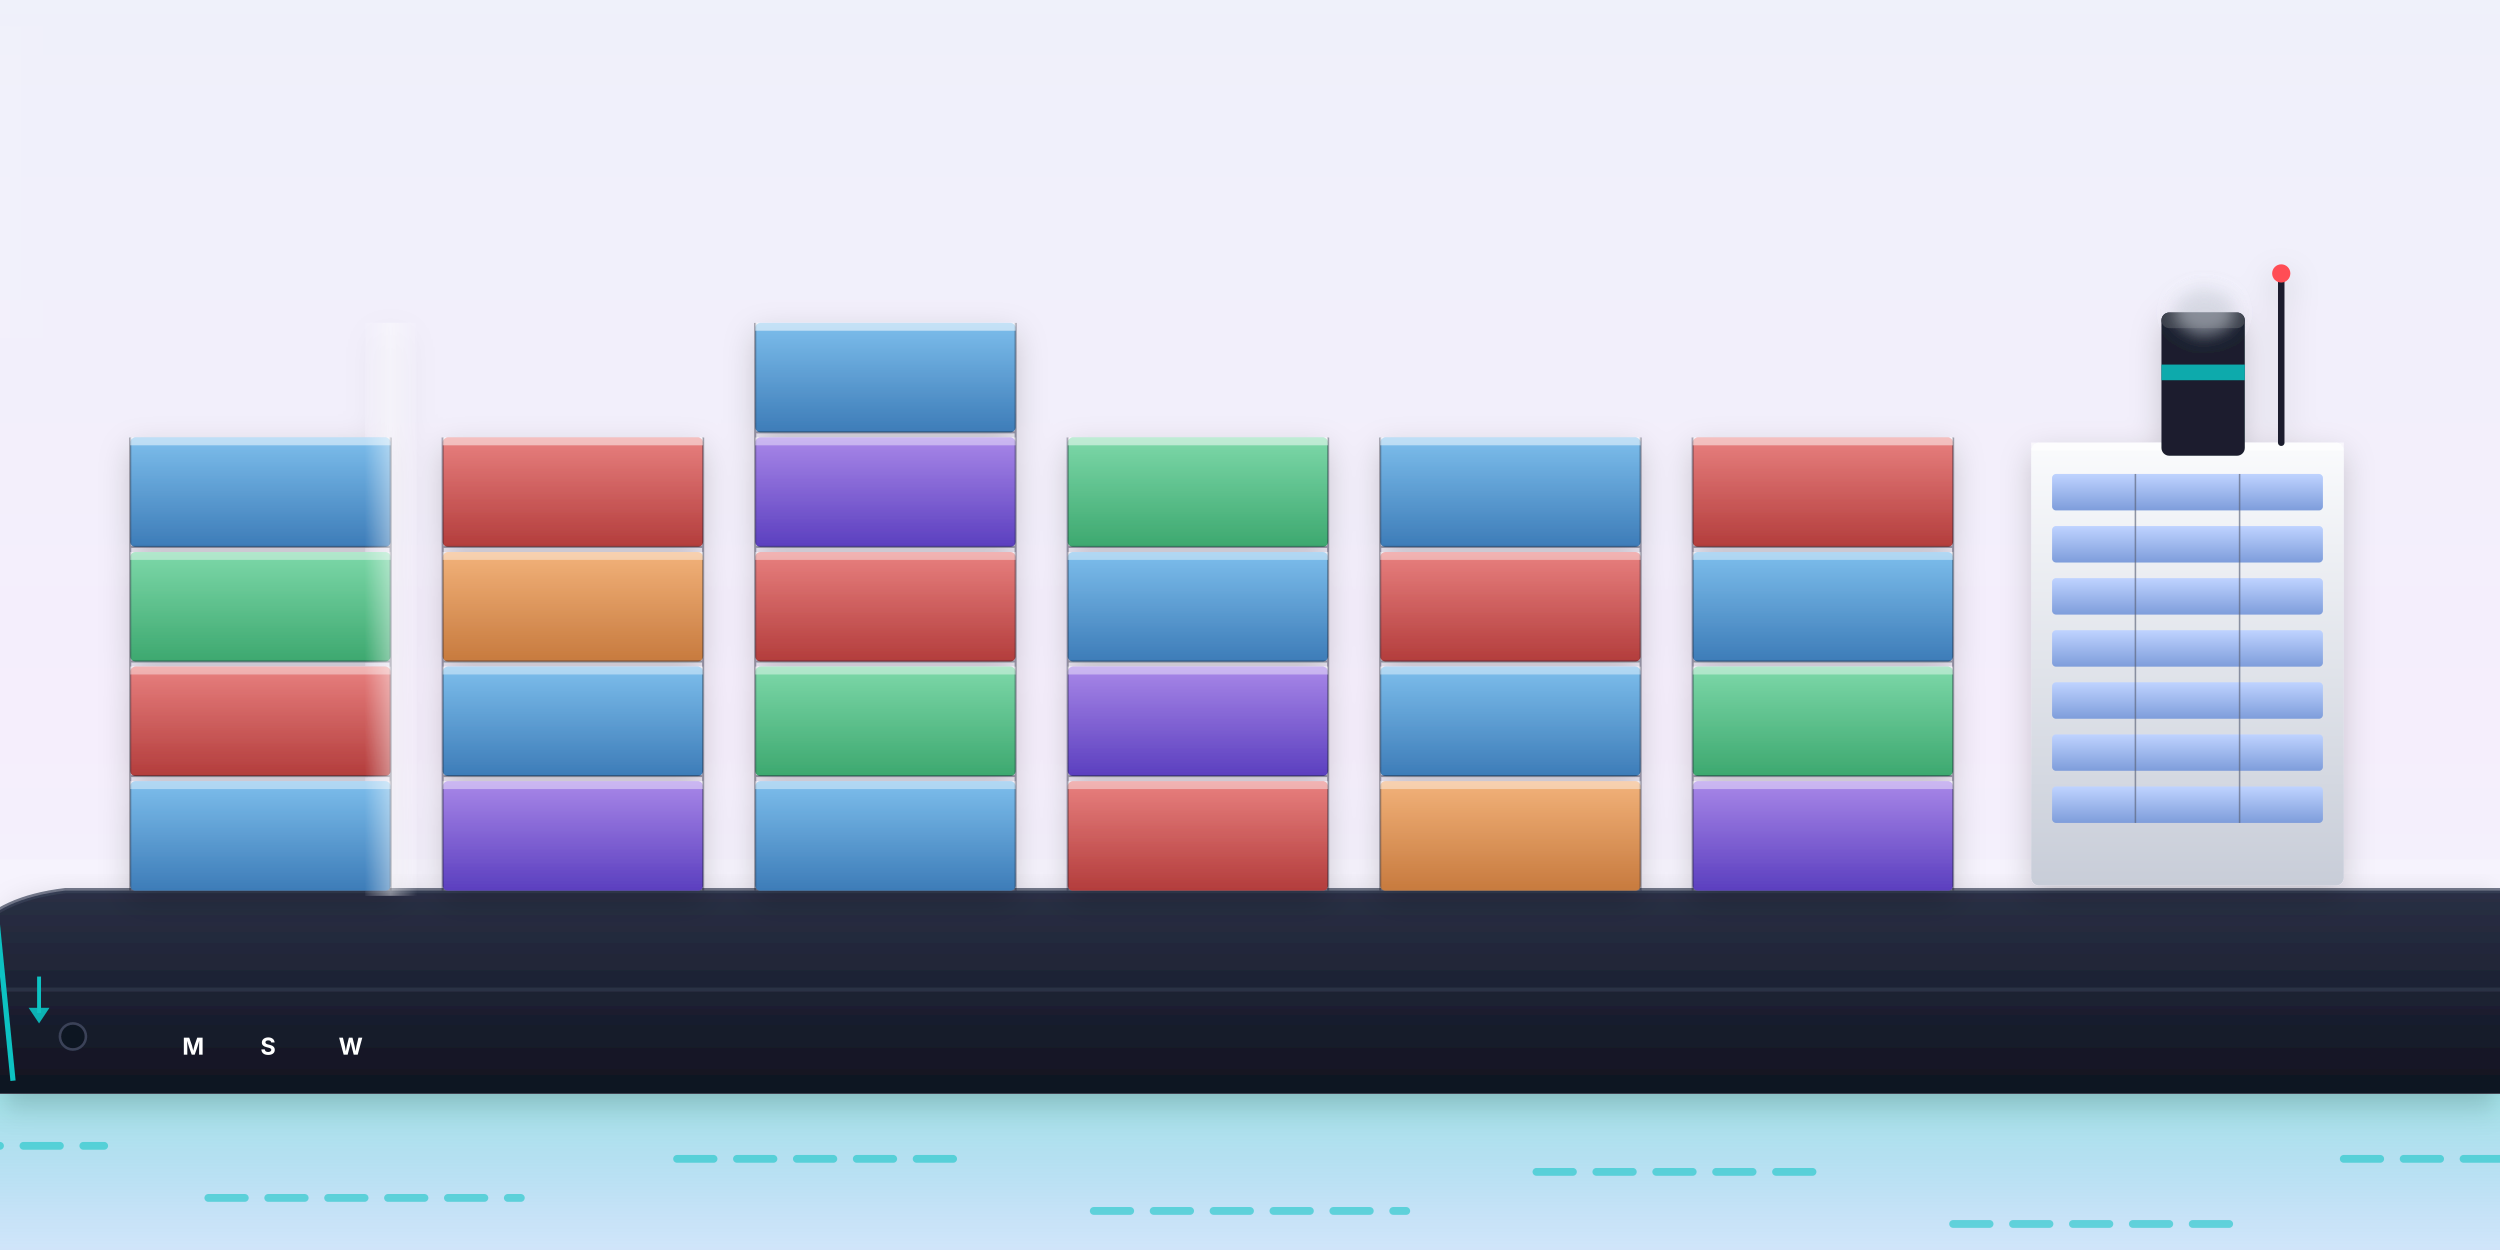
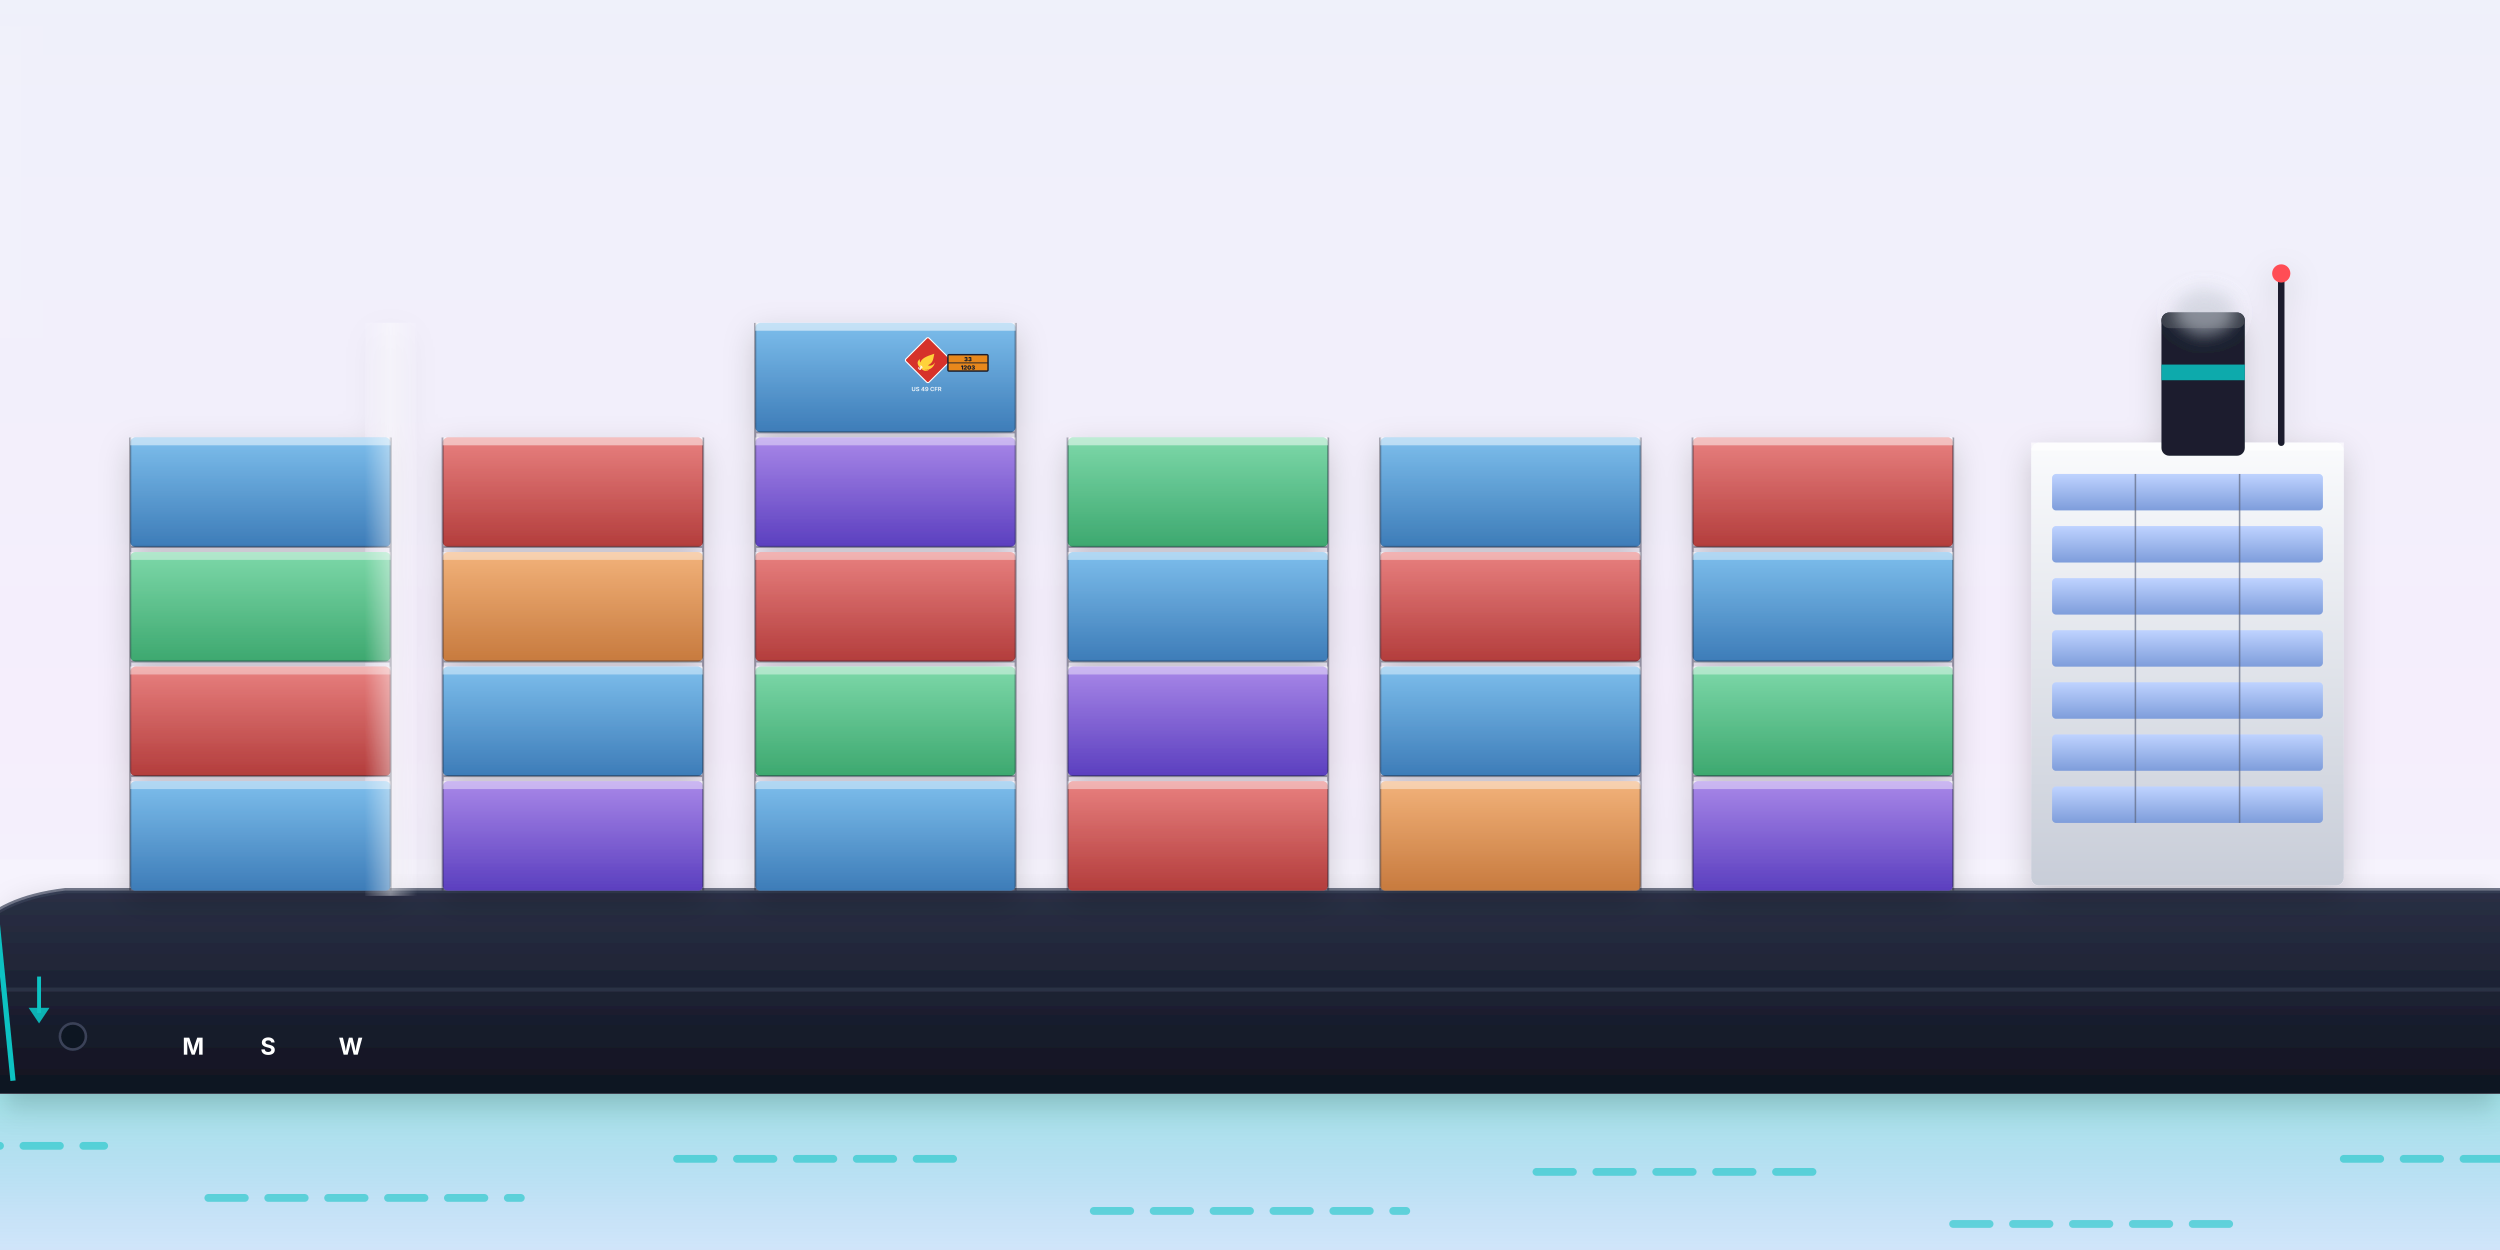
<svg xmlns="http://www.w3.org/2000/svg" width="1200" height="600" viewBox="0 50 1200 480" preserveAspectRatio="xMidYMid slice">
  <defs>
    <linearGradient id="skyDark" x1="0" y1="0" x2="0" y2="1">
      <stop offset="0%" stop-color="#0A0F1F" />
      <stop offset="55%" stop-color="#141A2E" />
      <stop offset="100%" stop-color="#0B0F1B" />
    </linearGradient>
    <linearGradient id="brandIridescent" x1="0" y1="0" x2="1" y2="1">
      <stop offset="0%" stop-color="#1473FF" />
      <stop offset="50%" stop-color="#6E4DFF" />
      <stop offset="100%" stop-color="#BE01FF" />
    </linearGradient>
    <linearGradient id="sky" x1="0" y1="0" x2="0" y2="1">
      <stop offset="0%" stop-color="#EEF1FA" />
      <stop offset="55%" stop-color="#F5EEFC" />
      <stop offset="100%" stop-color="#EFF8FA" />
    </linearGradient>
    <linearGradient id="hull" x1="0" y1="0" x2="0" y2="1">
      <stop offset="0%" stop-color="#2A3045" />
      <stop offset="100%" stop-color="#0F1320" />
    </linearGradient>
    <linearGradient id="water" x1="0" y1="0" x2="0" y2="1">
      <stop offset="0%" stop-color="#0AC2C2" stop-opacity="0.35" />
      <stop offset="100%" stop-color="#1473FF" stop-opacity="0.08" />
    </linearGradient>
    <linearGradient id="conBlue" x1="0" y1="0" x2="0" y2="1">
      <stop offset="0%" stop-color="#7DBEEC" />
      <stop offset="100%" stop-color="#3D7CB8" />
    </linearGradient>
    <linearGradient id="conRed" x1="0" y1="0" x2="0" y2="1">
      <stop offset="0%" stop-color="#E8807F" />
      <stop offset="100%" stop-color="#B33D3C" />
    </linearGradient>
    <linearGradient id="conGreen" x1="0" y1="0" x2="0" y2="1">
      <stop offset="0%" stop-color="#7DD8A9" />
      <stop offset="100%" stop-color="#3DA86F" />
    </linearGradient>
    <linearGradient id="conPurple" x1="0" y1="0" x2="0" y2="1">
      <stop offset="0%" stop-color="#A887E8" />
      <stop offset="100%" stop-color="#5B3FBF" />
    </linearGradient>
    <linearGradient id="conOrange" x1="0" y1="0" x2="0" y2="1">
      <stop offset="0%" stop-color="#F2B27A" />
      <stop offset="100%" stop-color="#C77A3E" />
    </linearGradient>
    <linearGradient id="bridge" x1="0" y1="0" x2="0" y2="1">
      <stop offset="0%" stop-color="#FAFBFD" />
      <stop offset="100%" stop-color="#C8CDD8" />
    </linearGradient>
    <linearGradient id="windowGlass" x1="0" y1="0" x2="0" y2="1">
      <stop offset="0%" stop-color="#BFD3FF" />
      <stop offset="100%" stop-color="#7E9DDB" />
    </linearGradient>
    <linearGradient id="sheen" x1="0" y1="0" x2="1" y2="0">
      <stop offset="0%" stop-color="#FFFFFF" stop-opacity="0" />
      <stop offset="45%" stop-color="#FFFFFF" stop-opacity="0" />
      <stop offset="50%" stop-color="#FFFFFF" stop-opacity="0.4" />
      <stop offset="55%" stop-color="#FFFFFF" stop-opacity="0" />
      <stop offset="100%" stop-color="#FFFFFF" stop-opacity="0" />
    </linearGradient>
    <linearGradient id="skyShimmer" x1="0" y1="0" x2="1" y2="0">
      <stop offset="0%" stop-color="#FFFFFF" stop-opacity="0" />
      <stop offset="50%" stop-color="#FFFFFF" stop-opacity="0.18" />
      <stop offset="100%" stop-color="#FFFFFF" stop-opacity="0" />
    </linearGradient>
    <radialGradient id="foam" cx="0.5" cy="0.5" r="0.5">
      <stop offset="0%" stop-color="#FFFFFF" stop-opacity="0.85" />
      <stop offset="60%" stop-color="#FFFFFF" stop-opacity="0.35" />
      <stop offset="100%" stop-color="#FFFFFF" stop-opacity="0" />
    </radialGradient>
    <filter id="rigShadow" x="-10%" y="-10%" width="120%" height="130%">
      <feGaussianBlur in="SourceAlpha" stdDeviation="6" />
      <feOffset dx="0" dy="4" result="offsetBlur" />
      <feComponentTransfer>
        <feFuncA type="linear" slope="0.18" />
      </feComponentTransfer>
      <feMerge>
        <feMergeNode />
        <feMergeNode in="SourceGraphic" />
      </feMerge>
    </filter>
    <filter id="smokeBlur" x="-50%" y="-50%" width="200%" height="200%">
      <feGaussianBlur stdDeviation="3" />
    </filter>
    <filter id="foamBlur" x="-50%" y="-50%" width="200%" height="200%">
      <feGaussianBlur stdDeviation="2" />
    </filter>
    <clipPath id="stacksClip">
      <rect x="170" y="174" width="700" height="220" />
    </clipPath>
    <style>
      /* ========== HULL PITCH — ocean swell, bow rises and falls ========== */
      .hull-pitch {
        transform-origin: 600px 470px;
        animation: hull-pitch 7s ease-in-out infinite;
      }
      @keyframes hull-pitch {
        0%, 100% { transform: rotate(0deg);     }
        25%      { transform: rotate(-0.4deg);  } /* bow rises */
        50%      { transform: rotate(0deg);     }
        75%      { transform: rotate(0.35deg);  } /* bow dips */
      }
      /* Hull roll — subtle, perpendicular cycle */
      .hull-roll {
        transform-origin: 600px 470px;
        animation: hull-roll 5.6s ease-in-out infinite;
      }
      @keyframes hull-roll {
        0%, 100% { transform: translateY(0)    skewX(0deg);   }
        50%      { transform: translateY(-1px) skewX(0.3deg); }
      }
      /* Container stack settles with phase delay */
      .stack-settle {
        animation: stack-settle 7s ease-in-out infinite -0.4s;
      }
      @keyframes stack-settle {
        0%, 100% { transform: translateY(0); }
        25%      { transform: translateY(0.6px); }
        75%      { transform: translateY(-0.6px); }
      }
      /* Antenna tip arcs — synced to hull pitch+roll */
      .antenna-arc {
        animation: antenna-arc 7s ease-in-out infinite;
      }
      @keyframes antenna-arc {
        0%, 100% { transform: translate(0,0); }
        25%      { transform: translate(-0.8px, 1px); }
        50%      { transform: translate(0,0); }
        75%      { transform: translate(0.8px, -1px); }
      }

      /* ========== BOW WAVE — foam surges outward at cutwater ========== */
      /* Three staggered foam blobs that grow and fade radially */
      .bow-wave-1 { animation: bow-wave 2.4s ease-out infinite; }
      .bow-wave-2 { animation: bow-wave 2.4s ease-out infinite -0.8s; }
      .bow-wave-3 { animation: bow-wave 2.4s ease-out infinite -1.6s; }
      @keyframes bow-wave {
        0%   { opacity: 0;    transform: translateX(0)    scale(0.5); }
        15%  { opacity: 0.85; }
        100% { opacity: 0;    transform: translateX(-32px) scale(1.6); }
      }
      /* Bow spray mist — small white wisps */
      .bow-spray {
        animation: bow-spray 1.6s ease-out infinite;
      }
      @keyframes bow-spray {
        0%   { opacity: 0;   transform: translate(0,0)      scale(0.5); }
        20%  { opacity: 0.6; }
        100% { opacity: 0;   transform: translate(-22px,-14px) scale(1.3); }
      }

      /* ========== WAKE TRAIL — bubbles drift aft (rightward) ========== */
      .wake-1 { animation: wake-drift 3.2s linear infinite; }
      .wake-2 { animation: wake-drift 3.2s linear infinite -0.7s; }
      .wake-3 { animation: wake-drift 3.2s linear infinite -1.4s; }
      .wake-4 { animation: wake-drift 3.2s linear infinite -2.1s; }
      @keyframes wake-drift {
        0%   { opacity: 0;    transform: translateX(0)   scale(0.6); }
        15%  { opacity: 0.7;  }
        85%  { opacity: 0.3;  }
        100% { opacity: 0;    transform: translateX(85px) scale(1.4); }
      }

      /* ========== ORIGINAL VOCAB ========== */
      .sheen-band { animation: sheen-sweep 5s ease-in-out infinite; }
      @keyframes sheen-sweep {
        0%   { transform: translateX(-740px); }
        60%  { transform: translateX(740px); }
        100% { transform: translateX(740px); }
      }
      .wordmark-breath { animation: wordmark-breath 6s ease-in-out infinite; }
      @keyframes wordmark-breath {
        0%, 100% { opacity: 0.55; }
        50%      { opacity: 0.85; }
      }
      .badge-pulse {
        transform-box: fill-box; transform-origin: center;
        animation: badge-pulse 3.2s ease-in-out infinite;
      }
      @keyframes badge-pulse {
        0%, 100% { transform: scale(1);    opacity: 0.95; }
        50%      { transform: scale(1.04); opacity: 1; }
      }
      .chevron-pulse { animation: chevron-pulse 2.2s ease-in-out infinite; }
      @keyframes chevron-pulse {
        0%, 100% { opacity: 0.30; transform: translateX(0); }
        50%      { opacity: 0.65; transform: translateX(-4px); }
      }
      .sky-drift { animation: sky-drift 14s ease-in-out infinite; }
      @keyframes sky-drift {
        0%   { transform: translateX(-200px); }
        100% { transform: translateX(1400px); }
      }
      .bridge-window-pulse { animation: bridge-window-pulse 4s ease-in-out infinite; }
      @keyframes bridge-window-pulse {
        0%, 100% { opacity: 0.78; }
        50%      { opacity: 0.95; }
      }
      .antenna-blink {
        animation: antenna-blink 1.4s ease-in-out infinite;
        transform-box: fill-box; transform-origin: center;
      }
      @keyframes antenna-blink {
        0%, 65%, 100% { opacity: 0.35; transform: scale(1); }
        70%, 80%      { opacity: 1;    transform: scale(1.25); }
      }
      .bow-pulse { animation: bow-pulse 2.6s ease-in-out infinite; }
      @keyframes bow-pulse {
        0%, 100% { opacity: 0.55; }
        50%      { opacity: 0.95; }
      }
      .draft-fade { animation: draft-fade 7s ease-in-out infinite; }
      @keyframes draft-fade {
        0%, 100% { opacity: 0.55; }
        50%      { opacity: 0.78; }
      }
    /* ========== BRAND LOCKUP ========== */
    .brand-mark {
      transform-box: fill-box; transform-origin: center;
      animation: brand-pulse 3.6s ease-in-out infinite;
    }
    @keyframes brand-pulse {
      0%, 100% { transform: scale(1);    opacity: 0.92; }
      50%      { transform: scale(1.05); opacity: 1; }
    }
    .brand-word { animation: brand-word-breath 6s ease-in-out infinite; }
    @keyframes brand-word-breath {
      0%, 100% { opacity: 0.78; }
      50%      { opacity: 1; }
    }

      @media (prefers-reduced-motion: reduce) {
        .hull-pitch, .hull-roll, .stack-settle, .antenna-arc,
        .bow-wave-1, .bow-wave-2, .bow-wave-3, .bow-spray,
        .wake-1, .wake-2, .wake-3, .wake-4,
        .sheen-band, .wordmark-breath, .badge-pulse, .chevron-pulse,
        .sky-drift, .bridge-window-pulse, .antenna-blink,
        .bow-pulse, .draft-fade, .brand-mark, .brand-word { animation: none !important; }
      }
    
    /* ========== DARK-MODE OVERRIDES (2026-05-16) ========== */
    @media (prefers-color-scheme: dark) {
      .sky-bg          { fill: url(#skyDark) !important; }
      .ground-line     { stroke: #5E4FC6 !important; opacity: 0.55 !important; }
      .ground-shadow   { fill: #060912 !important; opacity: 0.55 !important; }
      .brand-word      { fill: #C9B6FF !important; }
      .brand-tagline   { fill: #8B7FE3 !important; }
      .equipment-label { fill: #C9B6FF !important; }
      .equipment-sub   { fill: #8B7FE3 !important; }
      .equipment-rule  { stroke: #6E4DFF !important; }
    }
  </style>
  </defs>
  <rect class="sky-bg" width="1200" height="600" fill="url(#sky)" />
  <rect x="0" y="380" width="1200" height="70" fill="#FFFFFF" opacity="0.18" />
  <g class="sky-drift" opacity="0.7">
    <rect x="-200" y="60" width="380" height="120" fill="url(#skyShimmer)" />
  </g>
  <rect x="0" y="470" width="1200" height="80" fill="url(#water)" />
  <g stroke="#0AC2C2" stroke-width="3" stroke-linecap="round" opacity="0.55">
    <line x1="60" y1="490" x2="160" y2="490" stroke-dasharray="14 9">
      <animate attributeName="stroke-dashoffset" from="0" to="-46" dur="2.2s" repeatCount="indefinite" />
    </line>
    <line x1="200" y1="510" x2="320" y2="510" stroke-dasharray="14 9">
      <animate attributeName="stroke-dashoffset" from="0" to="-46" dur="2.6s" repeatCount="indefinite" />
    </line>
    <line x1="380" y1="495" x2="490" y2="495" stroke-dasharray="14 9">
      <animate attributeName="stroke-dashoffset" from="0" to="-46" dur="2.0s" repeatCount="indefinite" />
    </line>
    <line x1="540" y1="515" x2="660" y2="515" stroke-dasharray="14 9">
      <animate attributeName="stroke-dashoffset" from="0" to="-46" dur="2.4s" repeatCount="indefinite" />
    </line>
    <line x1="710" y1="500" x2="820" y2="500" stroke-dasharray="14 9">
      <animate attributeName="stroke-dashoffset" from="0" to="-46" dur="2.1s" repeatCount="indefinite" />
    </line>
    <line x1="870" y1="520" x2="980" y2="520" stroke-dasharray="14 9">
      <animate attributeName="stroke-dashoffset" from="0" to="-46" dur="2.7s" repeatCount="indefinite" />
    </line>
    <line x1="1020" y1="495" x2="1140" y2="495" stroke-dasharray="14 9">
      <animate attributeName="stroke-dashoffset" from="0" to="-46" dur="2.3s" repeatCount="indefinite" />
    </line>
  </g>
  <g filter="url(#foamBlur)">
    <ellipse class="wake-1" cx="1108" cy="488" rx="14" ry="4" fill="url(#foam)" />
    <ellipse class="wake-2" cx="1108" cy="494" rx="12" ry="3" fill="url(#foam)" />
    <ellipse class="wake-3" cx="1108" cy="482" rx="10" ry="3" fill="url(#foam)" />
    <ellipse class="wake-4" cx="1108" cy="498" rx="13" ry="3" fill="url(#foam)" />
  </g>
  <g filter="url(#foamBlur)">
    <ellipse class="bow-wave-1" cx="100" cy="475" rx="22" ry="6" fill="url(#foam)" />
    <ellipse class="bow-wave-2" cx="100" cy="482" rx="18" ry="5" fill="url(#foam)" />
    <ellipse class="bow-wave-3" cx="100" cy="488" rx="16" ry="4" fill="url(#foam)" />
  </g>
  <g filter="url(#foamBlur)" opacity="0.6">
    <circle class="bow-spray" cx="115" cy="455" r="5" fill="#FFFFFF" />
    <circle class="bow-spray" cx="118" cy="450" r="4" fill="#FFFFFF" style="animation-delay:-0.5s" />
    <circle class="bow-spray" cx="112" cy="458" r="3" fill="#FFFFFF" style="animation-delay:-1s" />
  </g>
  <g class="hull-pitch">
    <g class="hull-roll">
      <g filter="url(#rigShadow)">
        <ellipse cx="92" cy="487" rx="28" ry="9" fill="url(#hull)" />
        <path d="M 100 470 L 110 408 Q 120 395 145 392 L 1090 392 Q 1110 392 1110 410 L 1110 470 Z" fill="url(#hull)" />
        <path d="M 110 408 Q 120 395 145 392 L 1090 392 Q 1110 392 1110 410" stroke="#3A4258" stroke-width="2" fill="none" opacity="0.7" />
        <line x1="120" y1="430" x2="1108" y2="430" stroke="#3A4258" stroke-width="1.5" opacity="0.5" />
        <line class="bow-pulse" x1="118" y1="395" x2="125" y2="465" stroke="#0AC2C2" stroke-width="2" />
        <g transform="translate(135 425)">
          <line x1="0" y1="0" x2="0" y2="14" stroke="#0AC2C2" stroke-width="1.5" />
          <path d="M -4 12 L 4 12 L 0 18 Z" fill="#0AC2C2" opacity="0.9" />
        </g>
        <g class="draft-fade" fill="#FFFFFF" font-family="Inter, system-ui, sans-serif" font-weight="700" font-size="9">
          <text x="190" y="455">M</text>
          <text x="220" y="455">S</text>
          <text x="250" y="455">W</text>
        </g>
        <circle cx="148" cy="448" r="5" fill="#0F1320" stroke="#3A4258" stroke-width="1" />
      </g>
      <g class="stack-settle">
        <g filter="url(#rigShadow)">
          <g transform="translate(170 0)">
            <rect x="0" y="350" width="100" height="42" rx="2" fill="url(#conBlue)" />
            <rect x="0" y="306" width="100" height="42" rx="2" fill="url(#conRed)" />
            <rect x="0" y="262" width="100" height="42" rx="2" fill="url(#conGreen)" />
            <rect x="0" y="218" width="100" height="42" rx="2" fill="url(#conBlue)" />
            <g stroke="#1A1F2E" stroke-width="0.8" opacity="0.4">
              <line x1="0" y1="218" x2="0" y2="392" />
              <line x1="100" y1="218" x2="100" y2="392" />
              <line x1="0" y1="260" x2="100" y2="260" />
              <line x1="0" y1="304" x2="100" y2="304" />
              <line x1="0" y1="348" x2="100" y2="348" />
            </g>
            <rect x="0" y="218" width="100" height="3" fill="#FFFFFF" opacity="0.5" />
            <rect x="0" y="262" width="100" height="3" fill="#FFFFFF" opacity="0.4" />
            <rect x="0" y="306" width="100" height="3" fill="#FFFFFF" opacity="0.4" />
            <rect x="0" y="350" width="100" height="3" fill="#FFFFFF" opacity="0.4" />
          </g>
          <g transform="translate(290 0)">
            <rect x="0" y="350" width="100" height="42" rx="2" fill="url(#conPurple)" />
            <rect x="0" y="306" width="100" height="42" rx="2" fill="url(#conBlue)" />
            <rect x="0" y="262" width="100" height="42" rx="2" fill="url(#conOrange)" />
            <rect x="0" y="218" width="100" height="42" rx="2" fill="url(#conRed)" />
            <g stroke="#1A1F2E" stroke-width="0.8" opacity="0.4">
              <line x1="0" y1="218" x2="0" y2="392" />
              <line x1="100" y1="218" x2="100" y2="392" />
              <line x1="0" y1="260" x2="100" y2="260" />
              <line x1="0" y1="304" x2="100" y2="304" />
              <line x1="0" y1="348" x2="100" y2="348" />
            </g>
            <rect x="0" y="218" width="100" height="3" fill="#FFFFFF" opacity="0.5" />
            <rect x="0" y="262" width="100" height="3" fill="#FFFFFF" opacity="0.4" />
            <rect x="0" y="306" width="100" height="3" fill="#FFFFFF" opacity="0.4" />
            <rect x="0" y="350" width="100" height="3" fill="#FFFFFF" opacity="0.4" />
          </g>
          <g transform="translate(410 0)">
            <rect x="0" y="350" width="100" height="42" rx="2" fill="url(#conBlue)" />
            <rect x="0" y="306" width="100" height="42" rx="2" fill="url(#conGreen)" />
            <rect x="0" y="262" width="100" height="42" rx="2" fill="url(#conRed)" />
            <rect x="0" y="218" width="100" height="42" rx="2" fill="url(#conPurple)" />
            <rect x="0" y="174" width="100" height="42" rx="2" fill="url(#conBlue)" />
            <g stroke="#1A1F2E" stroke-width="0.8" opacity="0.4">
              <line x1="0" y1="174" x2="0" y2="392" />
              <line x1="100" y1="174" x2="100" y2="392" />
              <line x1="0" y1="216" x2="100" y2="216" />
              <line x1="0" y1="260" x2="100" y2="260" />
              <line x1="0" y1="304" x2="100" y2="304" />
              <line x1="0" y1="348" x2="100" y2="348" />
            </g>
            <rect x="0" y="174" width="100" height="3" fill="#FFFFFF" opacity="0.55" />
            <rect x="0" y="218" width="100" height="3" fill="#FFFFFF" opacity="0.4" />
            <rect x="0" y="262" width="100" height="3" fill="#FFFFFF" opacity="0.4" />
            <rect x="0" y="306" width="100" height="3" fill="#FFFFFF" opacity="0.4" />
            <rect x="0" y="350" width="100" height="3" fill="#FFFFFF" opacity="0.4" />
+             <g transform="translate(60 182) scale(0.7)">
+               <g transform="rotate(45 9 9)">
+                 <rect x="0" y="0" width="18" height="18" rx="1" fill="#D6312B" stroke="#FFFFFF" stroke-width="0.6" />
+                 <path d="M9 4 C11 7 12 8 11 11 C13 10 13 8 12.5 7 C14 9 14 12 11.5 14 C13 13.5 13 12 13 12 C13.4 13.6 12 15 9 15 C6.2 15 5 13.4 5.6 11.6 C6 12.6 6.8 12.8 7 12.8 C6 11 6.6 8.6 9 4 Z" fill="#FFD23A" />
+                 <text x="9" y="16" text-anchor="middle" font-family="Inter, system-ui, sans-serif" font-weight="900" font-size="3.2" fill="#FFFFFF">3</text>
+               </g>
+               <g transform="translate(20 6)">
+                 <rect x="0" y="0" width="22" height="9" rx="0.6" fill="#E8881A" stroke="#1A1F2E" stroke-width="0.8" />
+                 <line x1="0" y1="4.5" x2="22" y2="4.5" stroke="#1A1F2E" stroke-width="0.5" />
+                 <text x="11" y="3.6" text-anchor="middle" font-family="Inter, system-ui, sans-serif" font-weight="900" font-size="3.2" fill="#1A1F2E">33</text>
+                 <text x="11" y="8.2" text-anchor="middle" font-family="Inter, system-ui, sans-serif" font-weight="900" font-size="3.2" fill="#1A1F2E">1203</text>
+               </g>
+               <g class="country-US">
+                 <text x="0" y="26" font-family="Inter, system-ui, sans-serif" font-weight="700" font-size="3.2" fill="#FFFFFF" opacity="0.85">US 49 CFR</text>
+               </g>
+               <g class="country-MX" style="display:none">
+                 <text x="0" y="26" font-family="Inter, system-ui, sans-serif" font-weight="700" font-size="3.2" fill="#FFFFFF" opacity="0.85">MX NOM-003</text>
+               </g>
+               <g class="country-CA" style="display:none">
+                 <text x="0" y="26" font-family="Inter, system-ui, sans-serif" font-weight="700" font-size="3.2" fill="#FFFFFF" opacity="0.85">CA TDG</text>
+               </g>
+             </g>
          </g>
          <g transform="translate(530 0)">
            <rect x="0" y="350" width="100" height="42" rx="2" fill="url(#conRed)" />
            <rect x="0" y="306" width="100" height="42" rx="2" fill="url(#conPurple)" />
            <rect x="0" y="262" width="100" height="42" rx="2" fill="url(#conBlue)" />
            <rect x="0" y="218" width="100" height="42" rx="2" fill="url(#conGreen)" />
            <g stroke="#1A1F2E" stroke-width="0.8" opacity="0.4">
              <line x1="0" y1="218" x2="0" y2="392" />
              <line x1="100" y1="218" x2="100" y2="392" />
              <line x1="0" y1="260" x2="100" y2="260" />
              <line x1="0" y1="304" x2="100" y2="304" />
              <line x1="0" y1="348" x2="100" y2="348" />
            </g>
            <rect x="0" y="218" width="100" height="3" fill="#FFFFFF" opacity="0.5" />
            <rect x="0" y="262" width="100" height="3" fill="#FFFFFF" opacity="0.4" />
            <rect x="0" y="306" width="100" height="3" fill="#FFFFFF" opacity="0.4" />
            <rect x="0" y="350" width="100" height="3" fill="#FFFFFF" opacity="0.4" />
          </g>
          <g transform="translate(650 0)">
            <rect x="0" y="350" width="100" height="42" rx="2" fill="url(#conOrange)" />
            <rect x="0" y="306" width="100" height="42" rx="2" fill="url(#conBlue)" />
            <rect x="0" y="262" width="100" height="42" rx="2" fill="url(#conRed)" />
            <rect x="0" y="218" width="100" height="42" rx="2" fill="url(#conBlue)" />
            <g stroke="#1A1F2E" stroke-width="0.8" opacity="0.4">
              <line x1="0" y1="218" x2="0" y2="392" />
              <line x1="100" y1="218" x2="100" y2="392" />
              <line x1="0" y1="260" x2="100" y2="260" />
              <line x1="0" y1="304" x2="100" y2="304" />
              <line x1="0" y1="348" x2="100" y2="348" />
            </g>
            <rect x="0" y="218" width="100" height="3" fill="#FFFFFF" opacity="0.5" />
            <rect x="0" y="262" width="100" height="3" fill="#FFFFFF" opacity="0.4" />
            <rect x="0" y="306" width="100" height="3" fill="#FFFFFF" opacity="0.4" />
            <rect x="0" y="350" width="100" height="3" fill="#FFFFFF" opacity="0.4" />
          </g>
          <g transform="translate(770 0)">
            <rect x="0" y="350" width="100" height="42" rx="2" fill="url(#conPurple)" />
            <rect x="0" y="306" width="100" height="42" rx="2" fill="url(#conGreen)" />
            <rect x="0" y="262" width="100" height="42" rx="2" fill="url(#conBlue)" />
            <rect x="0" y="218" width="100" height="42" rx="2" fill="url(#conRed)" />
            <g stroke="#1A1F2E" stroke-width="0.8" opacity="0.4">
              <line x1="0" y1="218" x2="0" y2="392" />
              <line x1="100" y1="218" x2="100" y2="392" />
              <line x1="0" y1="260" x2="100" y2="260" />
              <line x1="0" y1="304" x2="100" y2="304" />
              <line x1="0" y1="348" x2="100" y2="348" />
            </g>
            <rect x="0" y="218" width="100" height="3" fill="#FFFFFF" opacity="0.5" />
            <rect x="0" y="262" width="100" height="3" fill="#FFFFFF" opacity="0.4" />
            <rect x="0" y="306" width="100" height="3" fill="#FFFFFF" opacity="0.4" />
            <rect x="0" y="350" width="100" height="3" fill="#FFFFFF" opacity="0.4" />
          </g>
          <g clip-path="url(#stacksClip)">
            <rect class="sheen-band" x="170" y="174" width="200" height="220" fill="url(#sheen)" />
          </g>
        </g>
      </g>
      <g filter="url(#rigShadow)">
        <rect x="900" y="220" width="120" height="170" rx="3" fill="url(#bridge)" />
        <rect x="900" y="220" width="120" height="3" fill="#FFFFFF" opacity="0.6" />
        <g class="bridge-window-pulse" fill="url(#windowGlass)">
          <rect x="908" y="232" width="104" height="14" rx="1.5" />
          <rect x="908" y="252" width="104" height="14" rx="1.5" />
          <rect x="908" y="272" width="104" height="14" rx="1.5" />
          <rect x="908" y="292" width="104" height="14" rx="1.5" />
          <rect x="908" y="312" width="104" height="14" rx="1.5" />
          <rect x="908" y="332" width="104" height="14" rx="1.5" />
          <rect x="908" y="352" width="104" height="14" rx="1.5" />
        </g>
        <g stroke="#5A6378" stroke-width="0.6" opacity="0.65">
          <line x1="940" y1="232" x2="940" y2="366" />
          <line x1="980" y1="232" x2="980" y2="366" />
        </g>
        <rect x="950" y="170" width="32" height="55" rx="3" fill="#1A1F2E" />
        <rect x="950" y="170" width="32" height="6" rx="3" fill="#3A3F4A" />
        <rect x="950" y="190" width="32" height="6" fill="#0AC2C2" opacity="0.85" />
        <g filter="url(#smokeBlur)" opacity="0.55">
          <circle cx="966" cy="170" r="9" fill="#C8CDD8">
            <animate attributeName="cy" from="170" to="100" dur="4.5s" repeatCount="indefinite" />
            <animate attributeName="r" from="9" to="22" dur="4.5s" repeatCount="indefinite" />
            <animate attributeName="opacity" values="0;0.55;0.55;0" keyTimes="0;0.15;0.7;1" dur="4.5s" repeatCount="indefinite" />
          </circle>
          <circle cx="970" cy="170" r="8" fill="#C8CDD8">
            <animate attributeName="cy" from="170" to="100" dur="4.5s" begin="-1.5s" repeatCount="indefinite" />
            <animate attributeName="r" from="8" to="20" dur="4.5s" begin="-1.5s" repeatCount="indefinite" />
            <animate attributeName="opacity" values="0;0.55;0.55;0" keyTimes="0;0.15;0.7;1" dur="4.5s" begin="-1.5s" repeatCount="indefinite" />
          </circle>
          <circle cx="962" cy="170" r="7" fill="#C8CDD8">
            <animate attributeName="cy" from="170" to="100" dur="4.5s" begin="-3s" repeatCount="indefinite" />
            <animate attributeName="r" from="7" to="18" dur="4.5s" begin="-3s" repeatCount="indefinite" />
            <animate attributeName="opacity" values="0;0.55;0.55;0" keyTimes="0;0.15;0.7;1" dur="4.5s" begin="-3s" repeatCount="indefinite" />
          </circle>
        </g>
        <g class="antenna-arc">
          <line x1="996" y1="220" x2="996" y2="155" stroke="#1A1F2E" stroke-width="2.5" stroke-linecap="round" />
          <circle class="antenna-blink" cx="996" cy="155" r="3.5" fill="#FF4D55" />
        </g>
      </g>
      <line class="bow-pulse" x1="113" y1="396" x2="100" y2="468" stroke="#0AC2C2" stroke-width="2" />
    </g>
  </g>
-   <g class="wordmark-breath">
-   </g>
  <g class="chevron-pulse">
-     <path d="M 70 540 L 55 525 L 55 555 Z" fill="#9B7FD9" />
+     <path d="M 70 520 L 55 505 L 55 535 Z" fill="#9B7FD9" />
  </g>
</svg>
